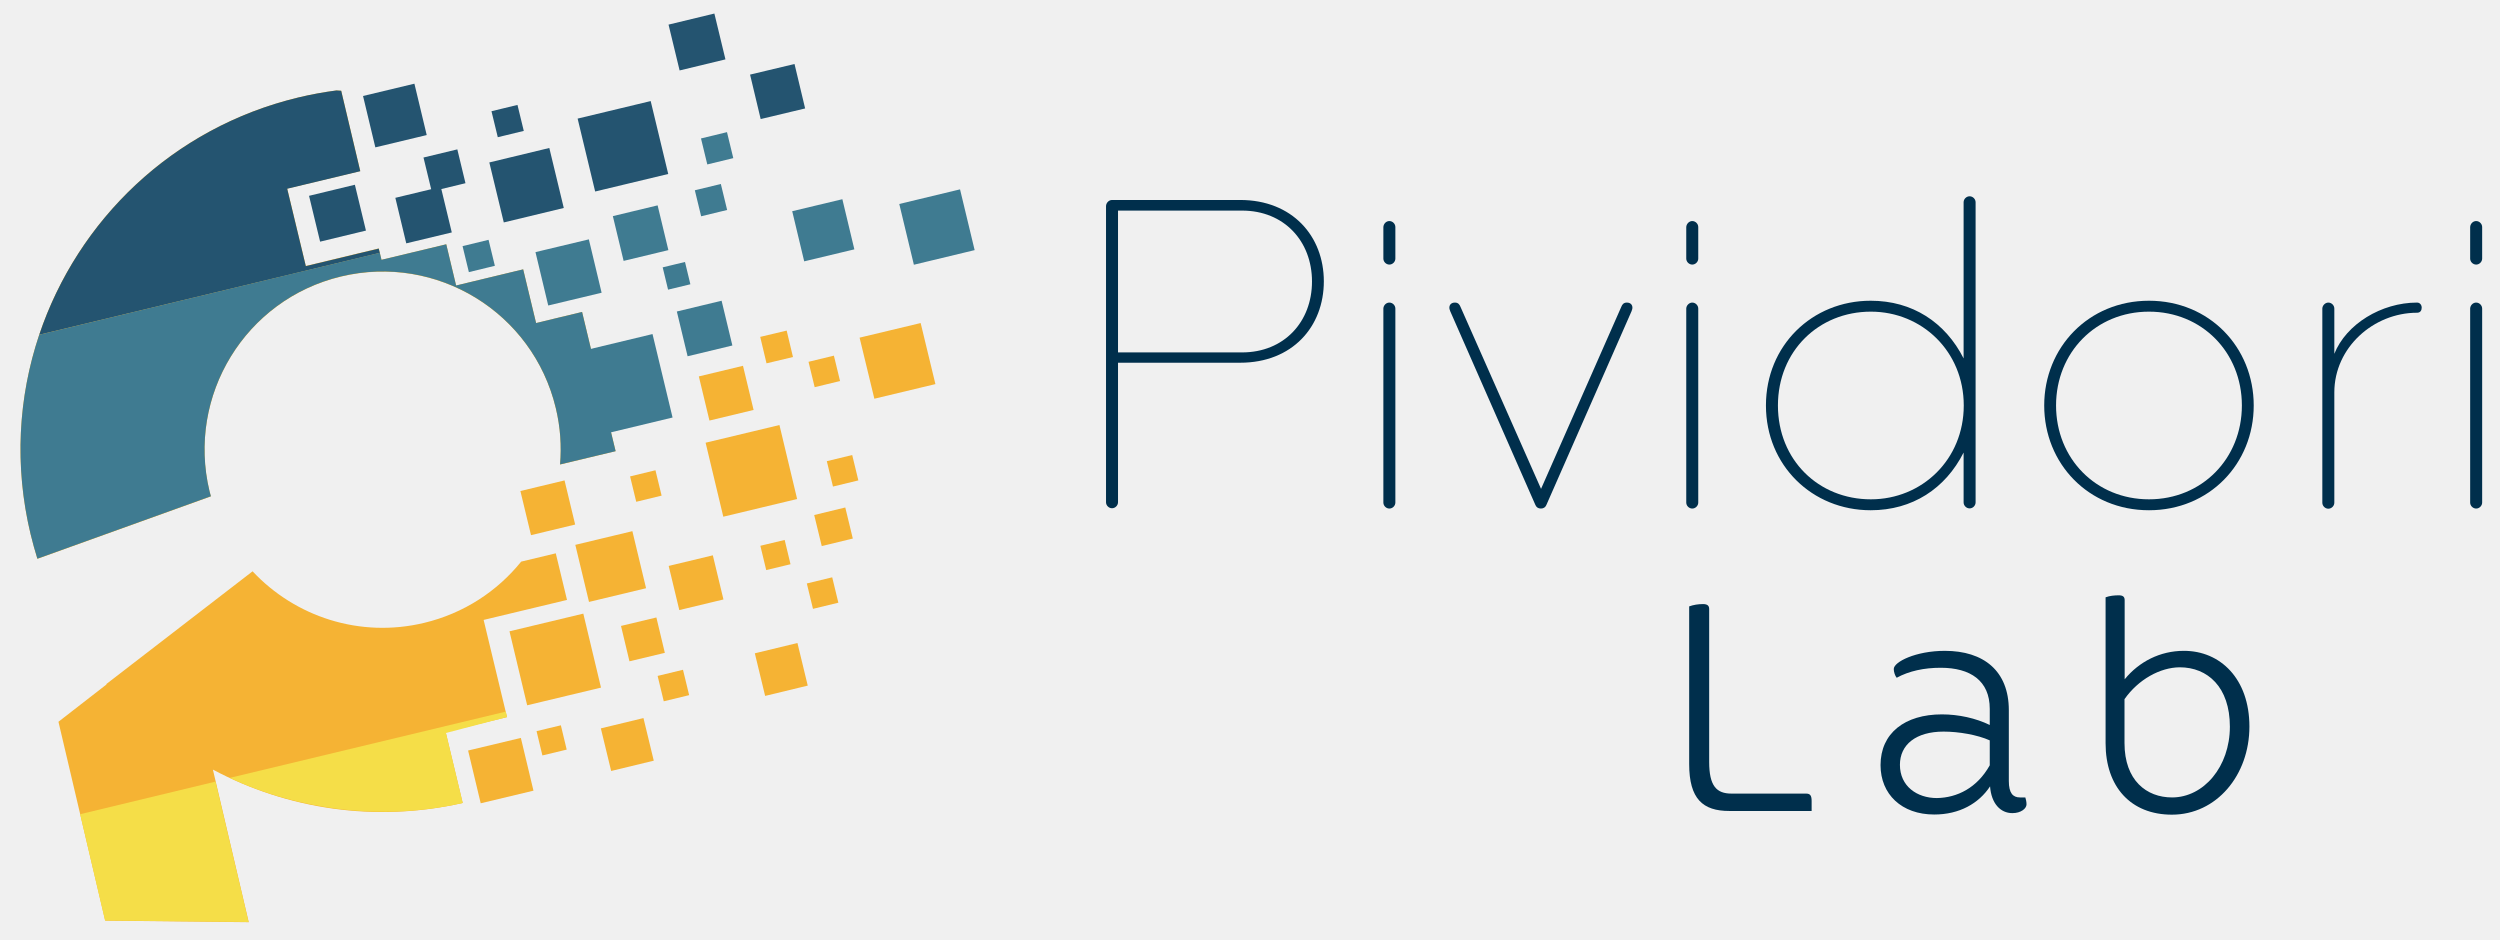
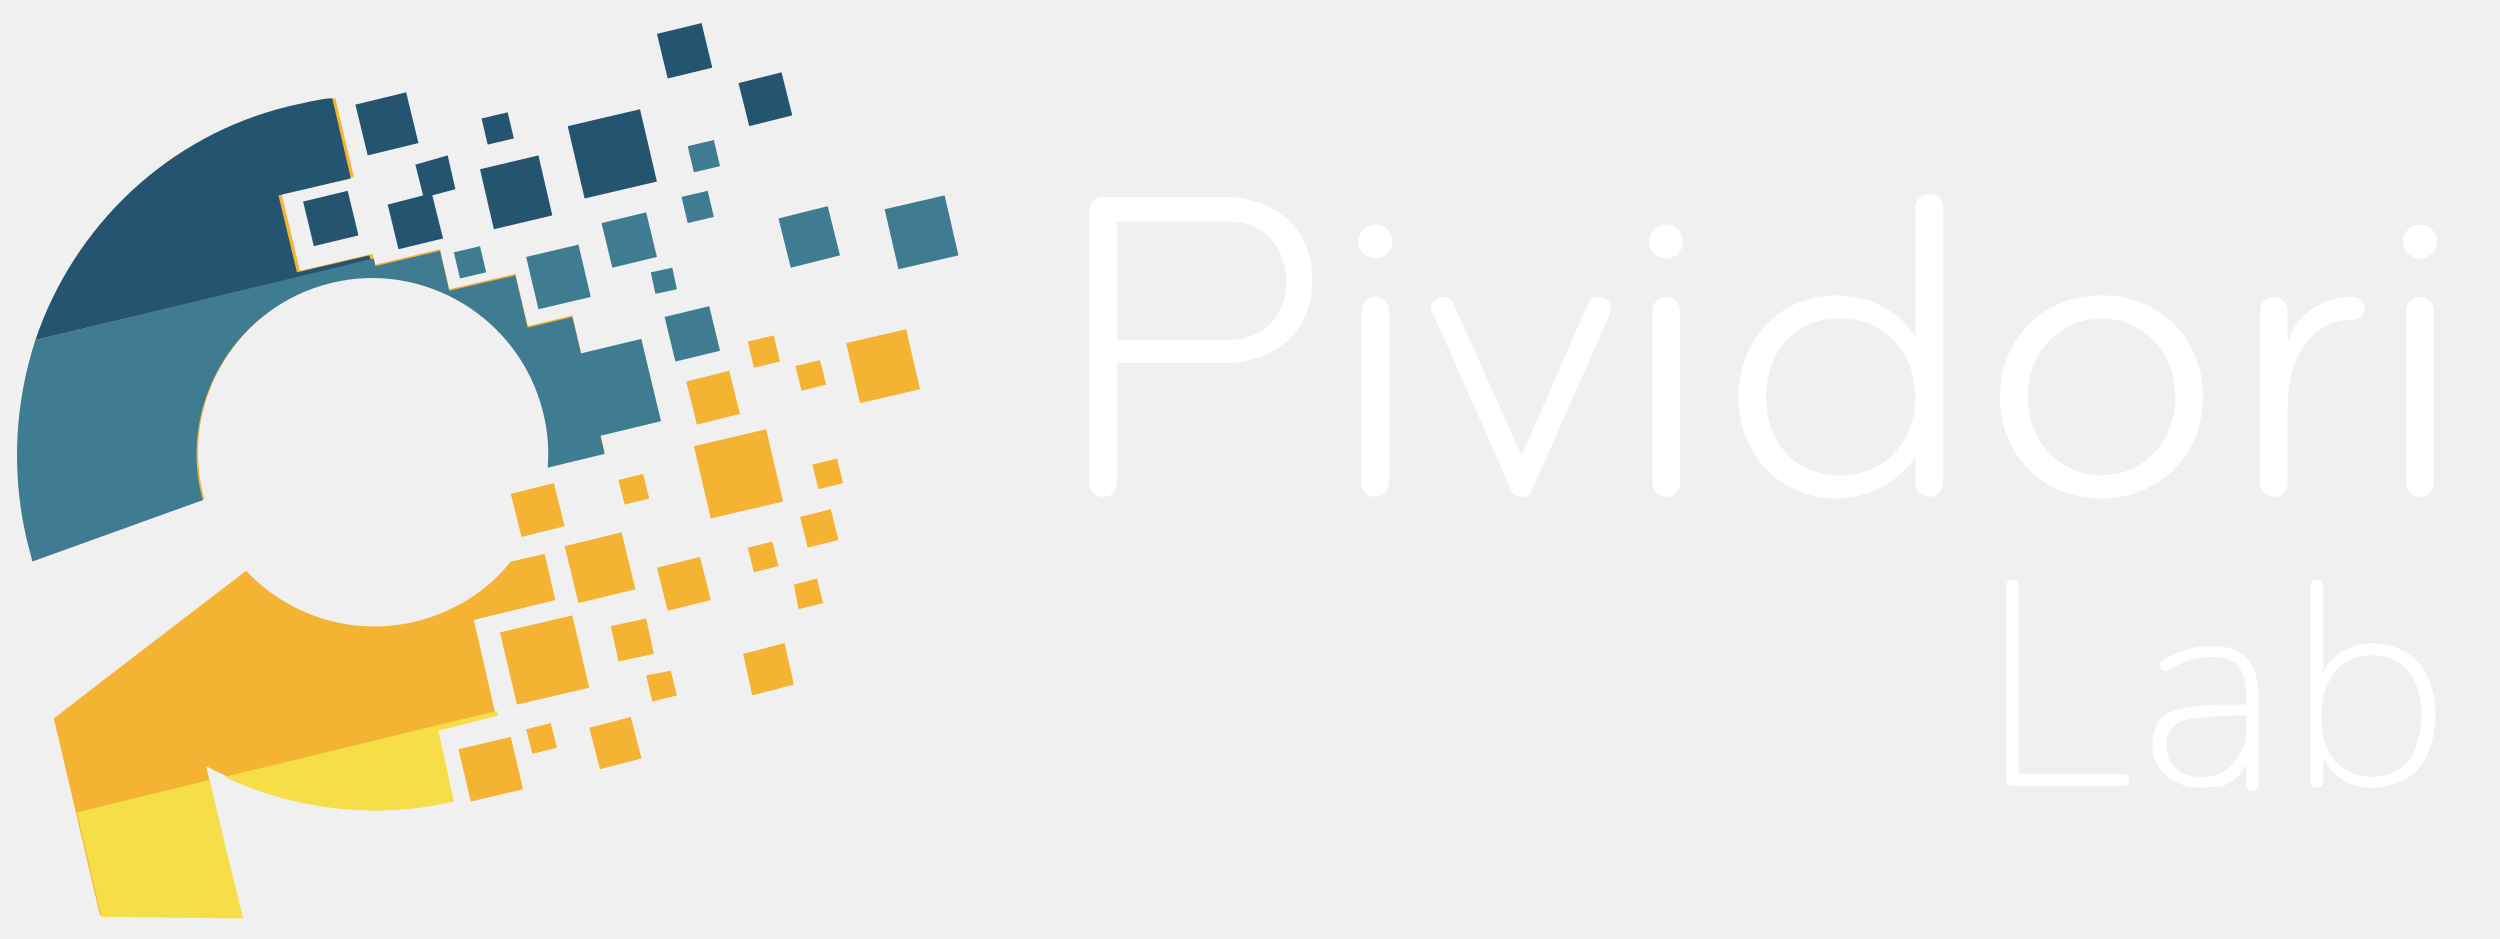
- <svg xmlns="http://www.w3.org/2000/svg" version="1.1" id="Layer_1" x="0px" y="0px" viewBox="0 0 162.52 61.05" style="enable-background:new 0 0 162.52 61.05;" xml:space="preserve">
+ <svg xmlns="http://www.w3.org/2000/svg" version="1.1" id="Layer_1" x="0px" y="0px" viewBox="0 0 162.5 61" style="enable-background:new 0 0 162.5 61;" xml:space="preserve">
  <style type="text/css">
- 	.st0{fill:#002F4C;}
+ 	.st0{fill:#FFFFFF;}
	.st1{fill-rule:evenodd;clip-rule:evenodd;fill:#F5B334;}
	.st2{fill-rule:evenodd;clip-rule:evenodd;fill:#F5DE48;}
	.st3{fill-rule:evenodd;clip-rule:evenodd;fill:#245470;}
	.st4{fill-rule:evenodd;clip-rule:evenodd;fill:#3F7B91;}
</style>
  <g>
-     <g>
-       <path class="st0" d="M72.29,13h8.33c3.39,0,5.44,2.35,5.44,5.29c0,2.95-2.05,5.29-5.44,5.29h-7.94v9.07    c0,0.21-0.18,0.39-0.39,0.39s-0.39-0.18-0.39-0.39V13.39C71.91,13.18,72.09,13,72.29,13z M72.68,13.69v9.22h8.06    c2.74,0,4.55-1.99,4.55-4.61s-1.81-4.61-4.55-4.61H72.68z" />
-       <path class="st0" d="M90.32,14.37c0.21,0,0.39,0.18,0.39,0.39v2.05c0,0.21-0.18,0.39-0.39,0.39s-0.39-0.18-0.39-0.39v-2.05    C89.94,14.55,90.11,14.37,90.32,14.37z M90.32,19.67c0.21,0,0.39,0.18,0.39,0.39v12.61c0,0.21-0.18,0.39-0.39,0.39    s-0.39-0.18-0.39-0.39V20.05C89.94,19.85,90.11,19.67,90.32,19.67z" />
-       <path class="st0" d="M105.4,19.94c0.06-0.15,0.15-0.27,0.36-0.27c0.24,0,0.36,0.15,0.36,0.33c0,0.09-0.03,0.15-0.06,0.24    l-5.53,12.58c-0.06,0.15-0.18,0.24-0.36,0.24c-0.18,0-0.3-0.09-0.36-0.24l-5.53-12.58c-0.03-0.09-0.06-0.15-0.06-0.24    c0-0.18,0.12-0.33,0.36-0.33c0.21,0,0.3,0.12,0.36,0.27l5.24,11.84L105.4,19.94z" />
-       <path class="st0" d="M110.01,14.37c0.21,0,0.39,0.18,0.39,0.39v2.05c0,0.21-0.18,0.39-0.39,0.39s-0.39-0.18-0.39-0.39v-2.05    C109.63,14.55,109.81,14.37,110.01,14.37z M110.01,19.67c0.21,0,0.39,0.18,0.39,0.39v12.61c0,0.21-0.18,0.39-0.39,0.39    s-0.39-0.18-0.39-0.39V20.05C109.63,19.85,109.81,19.67,110.01,19.67z" />
-       <path class="st0" d="M127.65,29.42c-1.19,2.35-3.33,3.75-6.04,3.75c-3.81,0-6.81-2.92-6.81-6.81c0-3.9,3-6.81,6.81-6.81    c2.71,0,4.85,1.4,6.04,3.75V13.15c0-0.21,0.18-0.39,0.39-0.39c0.21,0,0.39,0.18,0.39,0.39v19.51c0,0.21-0.18,0.39-0.39,0.39    c-0.21,0-0.39-0.18-0.39-0.39V29.42z M121.62,32.46c3.33,0,6.04-2.59,6.04-6.1s-2.71-6.1-6.04-6.1c-3.39,0-6.04,2.56-6.04,6.1    S118.22,32.46,121.62,32.46z" />
-       <path class="st0" d="M139.7,33.17c-3.93,0-6.81-3.03-6.81-6.81s2.89-6.81,6.81-6.81c3.93,0,6.81,3.03,6.81,6.81    S143.63,33.17,139.7,33.17z M139.7,20.26c-3.45,0-6.04,2.65-6.04,6.1c0,3.45,2.59,6.1,6.04,6.1c3.45,0,6.04-2.65,6.04-6.1    C145.74,22.91,143.15,20.26,139.7,20.26z" />
-       <path class="st0" d="M151.36,19.67c0.21,0,0.39,0.18,0.39,0.39V23c0.77-1.93,3.06-3.33,5.38-3.33c0.18,0,0.3,0.15,0.3,0.33    s-0.09,0.33-0.3,0.33c-2.83,0-5.38,2.26-5.38,5.18v7.17c0,0.21-0.18,0.39-0.39,0.39c-0.21,0-0.39-0.18-0.39-0.39V20.05    C150.98,19.85,151.16,19.67,151.36,19.67z" />
-       <path class="st0" d="M160.97,14.37c0.21,0,0.39,0.18,0.39,0.39v2.05c0,0.21-0.18,0.39-0.39,0.39c-0.21,0-0.39-0.18-0.39-0.39    v-2.05C160.59,14.55,160.76,14.37,160.97,14.37z M160.97,19.67c0.21,0,0.39,0.18,0.39,0.39v12.61c0,0.21-0.18,0.39-0.39,0.39    c-0.21,0-0.39-0.18-0.39-0.39V20.05C160.59,19.85,160.76,19.67,160.97,19.67z" />
-     </g>
-     <g>
-       <path class="st0" d="M112.42,52.72c-1.72,0-2.61-0.78-2.61-3.05V39.42c0.27-0.1,0.59-0.15,0.9-0.15c0.29,0,0.4,0.11,0.4,0.32v9.94    c0,1.57,0.48,2.06,1.45,2.06h4.85c0.27,0,0.36,0.13,0.36,0.48v0.65H112.42z" />
-       <path class="st0" d="M131.66,51.83c0.04,0.13,0.08,0.29,0.08,0.46c0,0.27-0.36,0.57-0.92,0.57c-0.78,0-1.37-0.63-1.45-1.74    c-0.73,1.11-1.99,1.83-3.63,1.83c-2.12,0-3.49-1.32-3.49-3.21c0-2.08,1.58-3.3,3.99-3.3c1.09,0,2.21,0.25,3.11,0.69v-1.05    c0-1.83-1.26-2.67-3.19-2.67c-1.07,0-2.06,0.21-2.86,0.65c-0.11-0.13-0.19-0.38-0.19-0.57c0-0.46,1.43-1.18,3.32-1.18    c2.52,0,4.16,1.3,4.16,3.86v4.6c0,0.8,0.27,1.07,0.73,1.07H131.66z M129.35,49.75v-1.62c-0.8-0.36-2.02-0.57-3-0.57    c-1.79,0-2.84,0.84-2.84,2.16c0,1.39,1.11,2.16,2.4,2.16C127.23,51.86,128.53,51.22,129.35,49.75z" />
-       <path class="st0" d="M146.23,47.23c0,3.17-2.14,5.73-5.04,5.73c-2.67,0-4.31-1.81-4.31-4.64v-9.49c0.27-0.1,0.57-0.13,0.86-0.13    c0.27,0,0.38,0.1,0.38,0.31v5.15c0.94-1.15,2.31-1.85,3.84-1.85C144.34,42.3,146.23,44.13,146.23,47.23z M138.11,45.45v2.86    c0,2.42,1.43,3.53,3.09,3.53c2.06,0,3.76-2,3.76-4.6c0-2.58-1.45-3.86-3.26-3.86C140.42,43.39,139.01,44.17,138.11,45.45z" />
-     </g>
+     <path class="st0" d="M79.4,23.6h-6.8v7.8c0,0.5-0.3,0.9-0.9,0.9c-0.5,0-0.9-0.4-0.9-0.9V13.7c0-0.5,0.4-0.9,0.9-0.9h7.7   c3.8,0,5.9,2.3,5.9,5.4S83.2,23.6,79.4,23.6z M79.8,14.4h-7.2v7.7h7.2c2.4,0,3.8-1.6,3.8-3.8S82.2,14.4,79.8,14.4z" />
+     <path class="st0" d="M89.4,14.6c0.6,0,1.1,0.5,1.1,1.1c0,0.6-0.5,1.1-1.1,1.1c-0.6,0-1.1-0.5-1.1-1.1   C88.3,15.1,88.8,14.6,89.4,14.6z M89.4,32.3c-0.5,0-0.9-0.4-0.9-0.9V20.2c0-0.5,0.4-0.9,0.9-0.9c0.5,0,0.9,0.4,0.9,0.9v11.2   C90.2,31.9,89.9,32.3,89.4,32.3z" />
+     <path class="st0" d="M98.9,29.6l4.3-9.8c0.1-0.3,0.3-0.5,0.7-0.5c0.5,0,0.8,0.3,0.8,0.8c0,0.1-0.1,0.3-0.1,0.4l-5,11.3   c-0.1,0.3-0.3,0.5-0.7,0.5s-0.6-0.2-0.7-0.5l-5-11.3C93,20.4,93,20.2,93,20.1c0-0.4,0.3-0.8,0.8-0.8c0.4,0,0.6,0.2,0.7,0.5   L98.9,29.6z" />
+     <path class="st0" d="M108.3,14.6c0.6,0,1.1,0.5,1.1,1.1c0,0.6-0.5,1.1-1.1,1.1s-1.1-0.5-1.1-1.1C107.2,15.1,107.7,14.6,108.3,14.6z    M108.3,32.3c-0.5,0-0.9-0.4-0.9-0.9V20.2c0-0.5,0.4-0.9,0.9-0.9s0.9,0.4,0.9,0.9v11.2C109.2,31.9,108.8,32.3,108.3,32.3z" />
+     <path class="st0" d="M124.5,29.7c-1.1,1.6-2.9,2.7-5.2,2.7c-3.5,0-6.3-2.8-6.3-6.6s2.8-6.6,6.3-6.6c2.3,0,4.1,1,5.2,2.7v-8.4   c0-0.5,0.4-0.9,0.9-0.9s0.9,0.4,0.9,0.9v17.9c0,0.5-0.4,0.9-0.9,0.9s-0.9-0.4-0.9-0.9V29.7z M119.6,30.9c3,0,4.9-2.3,4.9-5.1   s-1.9-5.1-4.9-5.1c-2.9,0-4.8,2.1-4.8,5.1S116.7,30.9,119.6,30.9z" />
+     <path class="st0" d="M136.6,32.4c-3.9,0-6.6-2.9-6.6-6.6s2.7-6.6,6.6-6.6s6.6,2.9,6.6,6.6S140.4,32.4,136.6,32.4z M136.6,20.7   c-2.7,0-4.8,2.2-4.8,5.1s2.1,5.1,4.8,5.1s4.8-2.2,4.8-5.1S139.3,20.7,136.6,20.7z" />
+     <path class="st0" d="M152.8,20.8c-2.5,0-4.1,2.4-4.1,5.6v5c0,0.5-0.4,0.9-0.9,0.9c-0.5,0-0.9-0.4-0.9-0.9V20.2   c0-0.5,0.4-0.9,0.9-0.9c0.5,0,0.9,0.4,0.9,0.9v2c0.5-1.6,2.1-2.9,4.1-2.9c0.5,0,0.9,0.3,0.9,0.7C153.7,20.6,153.3,20.8,152.8,20.8z   " />
+     <path class="st0" d="M157.3,14.6c0.6,0,1.1,0.5,1.1,1.1c0,0.6-0.5,1.1-1.1,1.1s-1.1-0.5-1.1-1.1C156.2,15.1,156.7,14.6,157.3,14.6z    M157.3,32.3c-0.5,0-0.9-0.4-0.9-0.9V20.2c0-0.5,0.4-0.9,0.9-0.9s0.9,0.4,0.9,0.9v11.2C158.2,31.9,157.8,32.3,157.3,32.3z" />
+   </g>
+   <g>
+     <path class="st0" d="M130.8,51.1c-0.1,0-0.2,0-0.3-0.1s-0.1-0.2-0.1-0.3V38.1c0-0.1,0-0.2,0.1-0.3s0.2-0.1,0.3-0.1   c0.1,0,0.2,0,0.3,0.1s0.1,0.2,0.1,0.3v12.2h6.8c0.1,0,0.2,0,0.3,0.1c0.1,0.1,0.1,0.2,0.1,0.3c0,0.1,0,0.2-0.1,0.3   c-0.1,0.1-0.2,0.1-0.3,0.1H130.8z" />
+     <path class="st0" d="M143,51.2c-0.6,0-1.1-0.1-1.6-0.4c-0.5-0.2-0.9-0.6-1.1-1c-0.3-0.4-0.4-0.9-0.4-1.4c0-0.7,0.2-1.2,0.5-1.6   c0.3-0.4,0.9-0.7,1.7-0.8c0.8-0.2,1.9-0.2,3.3-0.2h0.8v0.7h-0.7c-1.2,0-2.2,0.1-2.9,0.2s-1.2,0.3-1.4,0.6c-0.3,0.3-0.4,0.7-0.4,1.1   c0,0.6,0.2,1.1,0.6,1.5s1,0.6,1.7,0.6c0.6,0,1.1-0.1,1.5-0.4c0.4-0.3,0.8-0.7,1-1.1c0.3-0.5,0.4-1,0.4-1.6v-2.1   c0-0.9-0.2-1.6-0.5-2c-0.4-0.4-0.9-0.6-1.7-0.6c-0.5,0-1,0.1-1.4,0.2c-0.5,0.1-0.9,0.4-1.4,0.6c-0.1,0.1-0.2,0.1-0.3,0.1   c-0.1,0-0.1,0-0.2-0.1c-0.1-0.1-0.1-0.1-0.1-0.2c0-0.1,0-0.2,0-0.2s0.1-0.1,0.2-0.2c0.5-0.3,1-0.5,1.6-0.7s1.1-0.2,1.6-0.2   c0.7,0,1.3,0.1,1.7,0.4c0.5,0.2,0.8,0.6,1,1.1c0.2,0.5,0.3,1.1,0.3,1.9v5.6c0,0.1,0,0.2-0.1,0.3s-0.2,0.1-0.3,0.1   c-0.1,0-0.2,0-0.3-0.1c-0.1-0.1-0.1-0.2-0.1-0.3v-2h0.2c-0.1,0.5-0.3,0.9-0.6,1.3s-0.7,0.6-1.1,0.8C144.1,51.1,143.6,51.2,143,51.2   z" />
+     <path class="st0" d="M154.2,51.2c-0.9,0-1.6-0.2-2.2-0.7c-0.6-0.5-1-1.1-1.2-1.8h0.2v2.1c0,0.1,0,0.2-0.1,0.3   c-0.1,0.1-0.2,0.1-0.3,0.1c-0.1,0-0.2,0-0.3-0.1c-0.1-0.1-0.1-0.2-0.1-0.3V38.1c0-0.1,0-0.2,0.1-0.3c0.1-0.1,0.2-0.1,0.3-0.1   c0.1,0,0.2,0,0.3,0.1c0.1,0.1,0.1,0.2,0.1,0.3v6.2h-0.2c0.2-0.8,0.6-1.4,1.2-1.8s1.4-0.7,2.2-0.7c0.8,0,1.5,0.2,2.2,0.6   c0.6,0.4,1.1,0.9,1.4,1.6c0.3,0.7,0.5,1.5,0.5,2.5c0,1-0.2,1.8-0.5,2.5c-0.3,0.7-0.8,1.3-1.4,1.6C155.7,51,155,51.2,154.2,51.2z    M154.2,50.5c0.7,0,1.2-0.2,1.7-0.5c0.5-0.3,0.9-0.8,1.1-1.4s0.4-1.3,0.4-2.1c0-1.3-0.3-2.2-0.9-2.9c-0.6-0.7-1.4-1-2.4-1   c-0.7,0-1.2,0.2-1.7,0.5c-0.5,0.3-0.9,0.8-1.1,1.4c-0.3,0.6-0.4,1.3-0.4,2.1c0,1.3,0.3,2.2,0.9,2.9   C152.4,50.1,153.2,50.5,154.2,50.5z" />
+   </g>
+   <g>
    <g>
      <g>
        <g>
-           <g>
-             <path class="st1" d="M2.43,36.33l11.28-4.06c-0.03-0.11-0.06-0.22-0.09-0.33c-1.49-6.22,2.33-12.47,8.55-13.96       c6.22-1.49,12.47,2.33,13.96,8.55c0.3,1.24,0.38,2.47,0.28,3.67l3.61-0.87l-0.74-3.06l-1.44-5.99l-2.99,0.72l-0.84-3.49       l-4.36,1.05l-0.64-2.68l-4.21,1.01l-0.18-0.74l-4.74,1.14l-1.21-5.03l4.75-1.14L22.18,5.9c-0.1-0.01-0.21-0.02-0.31-0.02       c-0.83,0.11-1.66,0.26-2.49,0.46C6.74,9.38-1.05,22.09,1.99,34.73C2.12,35.27,2.27,35.8,2.43,36.33z" />
-             <path class="st1" d="M31.44,40.3l5.42-1.3l-0.73-3.03l-2.25,0.54c-1.55,1.92-3.72,3.36-6.3,3.98       c-4.2,1.01-8.41-0.41-11.16-3.35l-9.51,7.33c0.01,0.01,0.01,0.01,0.02,0.02L3.8,46.92l3.04,12.93l9.33,0.1l-2.33-9.92       c4.81,2.56,10.52,3.47,16.24,2.17l-1.11-4.62l3.99-0.96L31.44,40.3z" />
-           </g>
-           <path class="st2" d="M30.08,52.2c-5.2,1.18-10.66,0.47-15.15-1.63l17.95-4.31l0.08,0.35l-3.97,1.04L30.08,52.2z" />
-           <path class="st3" d="M2.55,21.76l22.14-5.32l-0.07-0.28l-4.74,1.14l-1.21-5.03l4.75-1.14L22.18,5.9      c-0.1-0.01-0.21-0.02-0.31-0.02c-0.83,0.11-1.66,0.26-2.49,0.46C11.2,8.31,5.05,14.33,2.55,21.76" />
-           <path class="st3" d="M33.64,6.82l-1.69,0.41l0.41,1.69l1.69-0.41L33.64,6.82z M26.41,15.82l2.96-0.71l-0.68-2.82l1.57-0.38      l-0.53-2.2l-2.2,0.53l0.5,2.06l-2.33,0.56L26.41,15.82z M23.07,12.01l-2.98,0.72l0.72,2.98l2.98-0.72L23.07,12.01z M32.75,14.46      l3.9-0.94l-0.94-3.9l-3.9,0.94L32.75,14.46z M38.69,12.45l4.75-1.14L42.3,6.57l-4.75,1.14L38.69,12.45z M46.44,0.88l-2.98,0.72      l0.72,2.98l2.98-0.72L46.44,0.88z M51.65,4.16l-2.89,0.69l0.69,2.89l2.89-0.69L51.65,4.16z M24.4,9.58l3.34-0.8l-0.8-3.34      l-3.34,0.8L24.4,9.58z" />
-           <path class="st1" d="M54.15,31.63l1.65-0.4l-0.4-1.65l-1.65,0.4L54.15,31.63z M43.15,45.59l1.65-0.4l-0.4-1.65l-1.65,0.4      L43.15,45.59z M52.96,25.17l1.65-0.4l-0.4-1.65l-1.65,0.4L52.96,25.17z M47.02,33.59l4.8-1.15l-1.15-4.81l-4.8,1.15L47.02,33.59      z M41.36,32.62l1.65-0.4l-0.4-1.65l-1.65,0.4L41.36,32.62z M53.42,35.5l2.02-0.49l-0.49-2.02l-2.02,0.49L53.42,35.5z       M52.85,39.58l1.65-0.4l-0.4-1.65l-1.65,0.4L52.85,39.58z M49.74,45.24l2.77-0.67l-0.67-2.77l-2.77,0.67L49.74,45.24z       M56.84,25.92l3.97-0.95L59.85,21l-3.97,0.95L56.84,25.92z M39.73,50.12l2.77-0.67l-0.67-2.77l-2.77,0.67L39.73,50.12z       M34.27,45.85l4.8-1.15l-1.15-4.81l-4.8,1.15L34.27,45.85z M31.25,52.22l3.43-0.82l-0.82-3.43l-3.43,0.82L31.25,52.22z       M35.26,49.11l1.58-0.38l-0.38-1.58l-1.58,0.38L35.26,49.11z M44.16,39.66l2.87-0.69l-0.69-2.87l-2.87,0.69L44.16,39.66z       M46.12,27.34l2.87-0.69l-0.69-2.87l-2.87,0.69L46.12,27.34z M40.92,42.99l2.3-0.55l-0.55-2.3l-2.3,0.55L40.92,42.99z       M38.29,39.13L42,38.24l-0.89-3.71l-3.71,0.89L38.29,39.13z M34.52,34.79l2.87-0.69l-0.69-2.87l-2.87,0.69L34.52,34.79z       M49.81,37.06l1.58-0.38l-0.38-1.58l-1.58,0.38L49.81,37.06z M51.14,21.49l-1.72,0.41l0.41,1.72l1.72-0.41L51.14,21.49z" />
-           <rect x="37.57" y="22.29" transform="matrix(0.9723 -0.2336 0.2336 0.9723 -4.7427 10.1241)" class="st4" width="5.58" height="5.58" />
-           <path class="st4" d="M42.75,13.35l-2.91,0.7l0.7,2.91l2.91-0.7L42.75,13.35z M46.86,11.96l-1.69,0.41l0.41,1.69l1.69-0.41      L46.86,11.96z M46.91,19.55L44,20.25l0.7,2.91l2.91-0.7L46.91,19.55z M31.76,15.59L30.07,16l0.41,1.69l1.69-0.41L31.76,15.59z       M38.28,15.56l-3.47,0.83l0.83,3.47l3.47-0.83L38.28,15.56z M47.26,8.59L45.57,9l0.41,1.69l1.69-0.41L47.26,8.59z M44.53,17.03      l-1.45,0.35l0.35,1.45l1.45-0.35L44.53,17.03z M54.76,12.95l-3.26,0.78l0.78,3.26l3.26-0.78L54.76,12.95z M62.41,12.31      l-3.95,0.95l0.95,3.95l3.95-0.95L62.41,12.31z" />
-           <path class="st4" d="M40.02,29.33l-0.74-3.06l-1.44-5.99l-2.99,0.72l-0.84-3.49l-4.36,1.05l-0.64-2.68l-4.21,1.01l-0.11-0.46      L2.55,21.76c-1.36,4.05-1.63,8.51-0.56,12.97c0.13,0.54,0.28,1.07,0.44,1.59l11.28-4.06c-0.03-0.11-0.06-0.22-0.09-0.33      c-1.49-6.22,2.33-12.47,8.55-13.96c6.22-1.49,12.47,2.33,13.96,8.55c0.3,1.24,0.38,2.47,0.28,3.67L40.02,29.33z" />
+           <path class="st1" d="M2.2,36.4l11.1-4c0-0.1-0.1-0.2-0.1-0.3c-1.5-6.1,2.3-12.3,8.4-13.8s12.3,2.3,13.8,8.4      c0.3,1.2,0.4,2.4,0.3,3.6l3.6-0.9l-0.7-3l-1.4-5.9l-2.9,0.7l-0.8-3.4l-4.3,1l-0.6-2.6l-4.2,1l-0.2-0.7l-4.7,1.1l-1.2-5l4.7-1.1      l-1.2-5.1c-0.1,0-0.2,0-0.3,0c-0.8,0.1-1.6,0.3-2.5,0.5c-12.5,3-20.1,15.5-17.1,28C1.9,35.4,2.1,35.9,2.2,36.4z" />
+           <path class="st1" d="M30.8,40.3l5.3-1.3l-0.7-3l-2.2,0.5c-1.5,1.9-3.7,3.3-6.2,3.9c-4.1,1-8.3-0.4-11-3.3l-9.4,7.2c0,0,0,0,0,0      l-3.1,2.4l3,12.8l9.2,0.1l-2.3-9.8c4.7,2.5,10.4,3.4,16,2.1l-1.1-4.6l3.9-0.9L30.8,40.3z" />
        </g>
+         <path class="st2" d="M29.5,52.1c-5.1,1.2-10.5,0.5-14.9-1.6l17.7-4.3l0.1,0.3l-3.9,1L29.5,52.1z" />
+         <path class="st3" d="M2.3,22.1l21.8-5.2l-0.1-0.3l-4.7,1.1l-1.2-5l4.7-1.1l-1.2-5.2c-0.1,0-0.2,0-0.3,0c-0.8,0.1-1.6,0.3-2.5,0.5     C10.9,8.8,4.8,14.7,2.3,22.1" />
+         <path class="st3" d="M33,7.3l-1.7,0.4l0.4,1.7L33.4,9L33,7.3z M25.9,16.2l2.9-0.7l-0.7-2.8l1.5-0.4l-0.5-2.2L27,10.7l0.5,2     l-2.3,0.6L25.9,16.2z M22.6,12.4l-2.9,0.7l0.7,2.9l2.9-0.7L22.6,12.4z M32.1,14.9l3.8-0.9L35,10.1L31.2,11L32.1,14.9z M38,12.9     l4.7-1.1l-1.1-4.7l-4.7,1.1L38,12.9z M45.6,1.5l-2.9,0.7l0.7,2.9l2.9-0.7L45.6,1.5z M50.8,4.7l-2.8,0.7l0.7,2.8l2.8-0.7L50.8,4.7     z M23.9,10.1l3.3-0.8L26.4,6l-3.3,0.8L23.9,10.1z" />
+         <path class="st1" d="M53.2,31.8l1.6-0.4l-0.4-1.6l-1.6,0.4L53.2,31.8z M42.4,45.6l1.6-0.4l-0.4-1.6L42,43.9L42.4,45.6z      M52.1,25.4l1.6-0.4l-0.4-1.6l-1.6,0.4L52.1,25.4z M46.2,33.7l4.7-1.1l-1.1-4.7L45.1,29L46.2,33.7z M40.6,32.8l1.6-0.4l-0.4-1.6     l-1.6,0.4L40.6,32.8z M52.5,35.6l2-0.5l-0.5-2l-2,0.5L52.5,35.6z M51.9,39.6l1.6-0.4l-0.4-1.6L51.6,38L51.9,39.6z M48.9,45.2     l2.7-0.7L51,41.8l-2.7,0.7L48.9,45.2z M55.9,26.2l3.9-0.9l-0.9-3.9l-3.9,0.9L55.9,26.2z M39,50l2.7-0.7l-0.7-2.7l-2.7,0.7L39,50z      M33.6,45.8l4.7-1.1l-1.1-4.7l-4.7,1.1L33.6,45.8z M30.6,52.1l3.4-0.8l-0.8-3.4l-3.4,0.8L30.6,52.1z M34.6,49l1.6-0.4l-0.4-1.6     l-1.6,0.4L34.6,49z M43.4,39.7l2.8-0.7l-0.7-2.8l-2.8,0.7L43.4,39.7z M45.3,27.6l2.8-0.7l-0.7-2.8l-2.8,0.7L45.3,27.6z M40.2,43     l2.3-0.5l-0.5-2.3l-2.3,0.5L40.2,43z M37.6,39.2l3.7-0.9l-0.9-3.7l-3.7,0.9L37.6,39.2z M33.9,34.9l2.8-0.7L36,31.4l-2.8,0.7     L33.9,34.9z M49,37.2l1.6-0.4l-0.4-1.6l-1.6,0.4L49,37.2z M50.3,21.8l-1.7,0.4l0.4,1.7l1.7-0.4L50.3,21.8z" />
+         <rect x="36.9" y="22.6" transform="matrix(0.9723 -0.2336 0.2336 0.9723 -4.8229 9.9591)" class="st4" width="5.5" height="5.5" />
+         <path class="st4" d="M42,13.8l-2.9,0.7l0.7,2.9l2.9-0.7L42,13.8z M46,12.4l-1.7,0.4l0.4,1.7l1.7-0.4L46,12.4z M46.1,19.9     l-2.9,0.7l0.7,2.9l2.9-0.7L46.1,19.9z M31.2,16l-1.7,0.4l0.4,1.7l1.7-0.4L31.2,16z M37.6,15.9l-3.4,0.8l0.8,3.4l3.4-0.8     L37.6,15.9z M46.4,9.1l-1.7,0.4l0.4,1.7l1.7-0.4L46.4,9.1z M43.7,17.4l-1.4,0.3l0.3,1.4l1.4-0.3L43.7,17.4z M53.8,13.4l-3.2,0.8     l0.8,3.2l3.2-0.8L53.8,13.4z M61.4,12.7l-3.9,0.9l0.9,3.9l3.9-0.9L61.4,12.7z" />
+         <path class="st4" d="M39.3,29.5l-0.7-3l-1.4-5.9l-2.9,0.7l-0.8-3.4l-4.3,1l-0.6-2.6l-4.2,1l-0.1-0.5L2.3,22.1     c-1.3,4-1.6,8.4-0.6,12.8c0.1,0.5,0.3,1.1,0.4,1.6l11.1-4c0-0.1-0.1-0.2-0.1-0.3c-1.5-6.1,2.3-12.3,8.4-13.8     c6.1-1.5,12.3,2.3,13.8,8.4c0.3,1.2,0.4,2.4,0.3,3.6L39.3,29.5z" />
      </g>
-       <polygon class="st2" points="16.16,59.94 6.83,59.84 5.21,52.93 14.01,50.81   " />
    </g>
+     <polygon class="st2" points="15.8,59.7 6.6,59.6 5,52.8 13.6,50.7  " />
  </g>
</svg>
